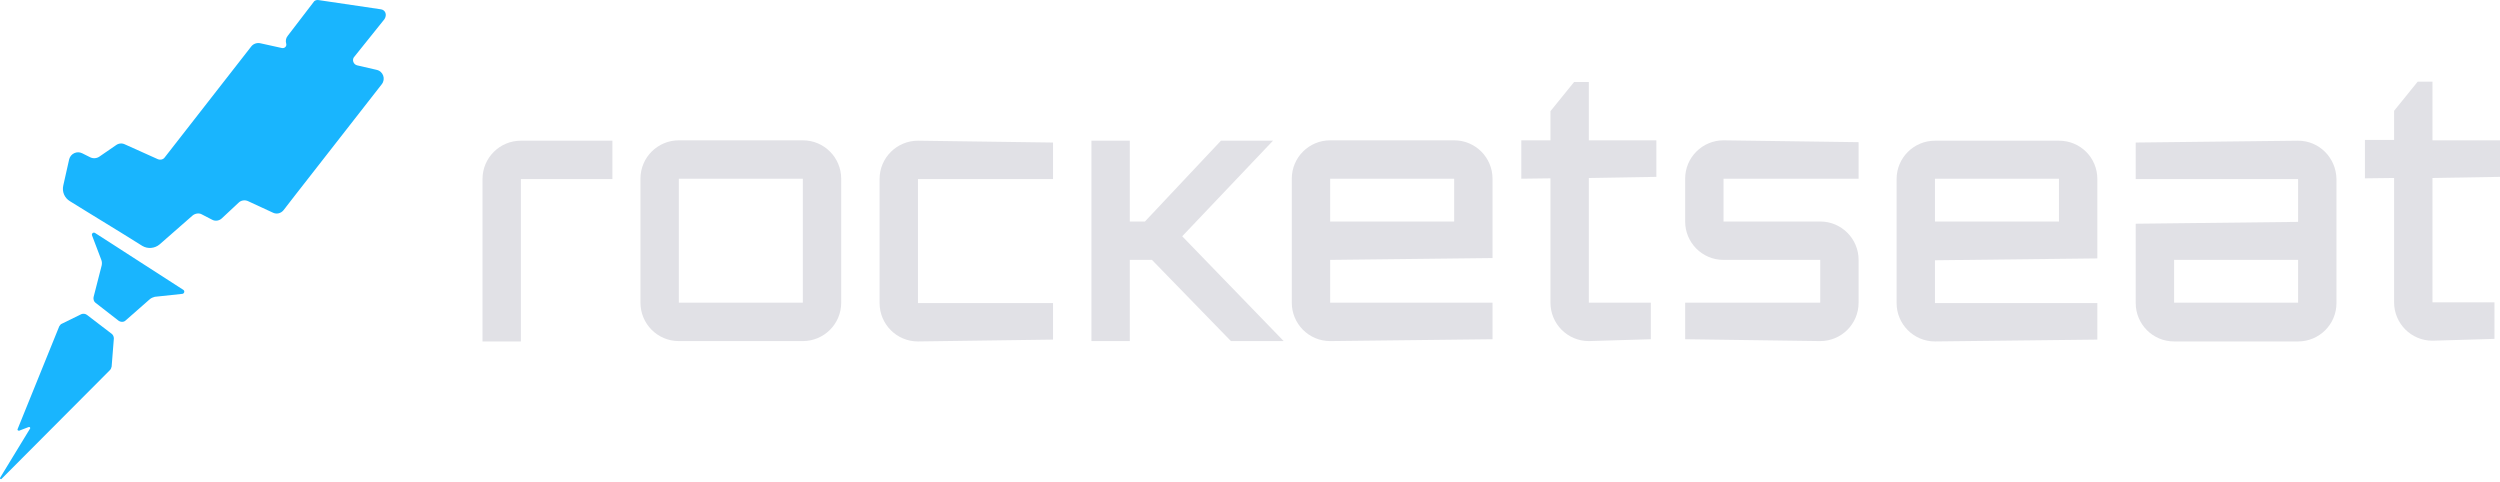
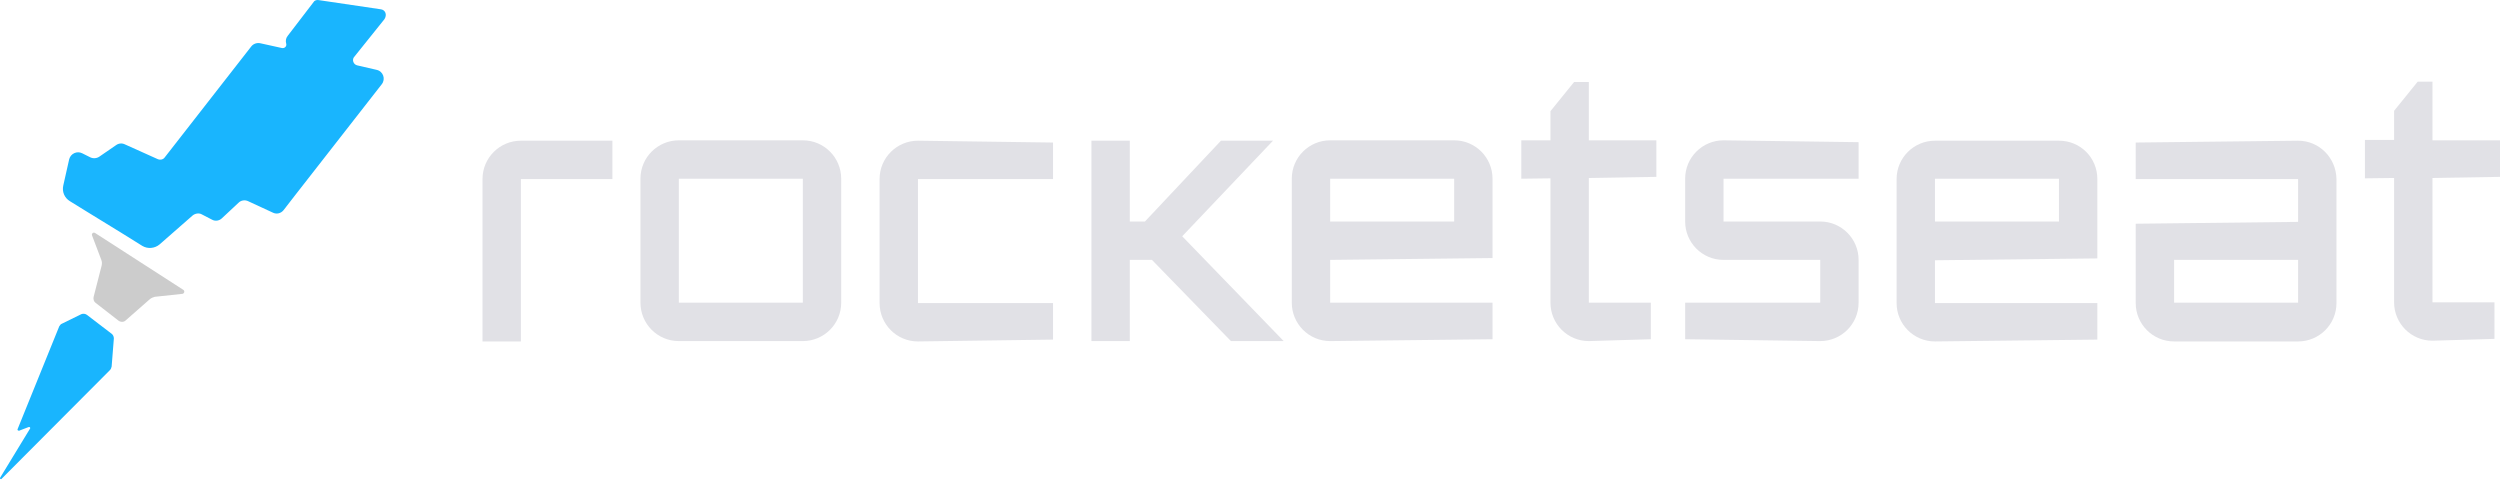
<svg xmlns="http://www.w3.org/2000/svg" width="192" height="37" viewBox="0 0 192 37" fill="none">
  <path d="M40.004 10.805C38.389 10.805 37.057 12.109 37.057 13.753V19.988V26.223H40.004V19.988V13.753H43.519H47.033V10.805H43.519H40.004Z" fill="#E1E1E6" />
  <path d="M64.604 18.486V13.725C64.604 12.109 63.3 10.777 61.657 10.777H56.895H52.134C50.519 10.777 49.187 12.081 49.187 13.725V18.486V23.247C49.187 24.863 50.49 26.195 52.134 26.195H56.895H61.657C63.272 26.195 64.604 24.891 64.604 23.247V18.486ZM61.657 18.486V23.247H56.895H52.134V18.486V13.725H56.895H61.657V18.486Z" fill="#E1E1E6" />
  <path d="M70.499 10.805C68.884 10.805 67.552 12.109 67.552 13.753V18.514V23.275C67.552 24.891 68.856 26.223 70.499 26.223L80.872 26.081V23.275H70.499V18.514V13.753H80.872V10.947L70.499 10.805Z" fill="#E1E1E6" />
  <path d="M97.766 10.805H93.769L87.931 17.012H86.769V10.805H83.822V18.486V26.195H86.769V19.959H88.243H88.47L94.535 26.195H98.587L90.794 18.146L97.766 10.805Z" fill="#E1E1E6" />
  <path d="M102.156 23.247V19.96L114.626 19.818V17.012V13.725C114.626 12.109 113.322 10.777 111.679 10.777H106.917H102.156C100.541 10.777 99.209 12.081 99.209 13.725V18.486V23.247C99.209 24.863 100.512 26.195 102.156 26.195L114.626 26.053V23.247H102.156ZM102.156 13.725H106.917H111.679V17.012H108.391H102.156V13.725Z" fill="#E1E1E6" />
  <path d="M122.023 6.299H120.889L119.075 8.538V10.777H116.836V13.725L119.075 13.696V23.247C119.075 24.863 120.379 26.195 122.023 26.195L126.784 26.053V23.247H122.023V13.668L127.209 13.583V10.777H122.023V6.299Z" fill="#E1E1E6" />
  <path d="M142.74 19.96C142.74 18.344 141.436 17.012 139.793 17.012H136.08H132.367V13.725H142.74V10.919L132.367 10.777C130.752 10.777 129.42 12.081 129.42 13.725V17.012C129.42 18.628 130.723 19.96 132.367 19.96H136.08H139.793V23.247H129.42V26.053L139.793 26.195C141.408 26.195 142.74 24.891 142.74 23.247V19.96Z" fill="#E1E1E6" />
  <path d="M158.129 10.805H153.368H148.606C146.991 10.805 145.659 12.109 145.659 13.753V18.514V23.275C145.659 24.891 146.963 26.223 148.606 26.223L161.076 26.081V23.275H148.606V19.988L161.076 19.846V17.04V13.753C161.076 12.109 159.773 10.805 158.129 10.805ZM158.129 17.012H148.606V13.725H153.368H158.129V17.012Z" fill="#E1E1E6" />
  <path d="M176.493 10.805L164.023 10.947V13.753H176.493V17.04L164.023 17.182V19.988V23.275C164.023 24.891 165.327 26.223 166.971 26.223H171.732H176.493C178.109 26.223 179.441 24.919 179.441 23.275V18.514V13.753C179.413 12.109 178.109 10.805 176.493 10.805ZM176.493 23.247H171.732H166.971V19.959H176.493V23.247Z" fill="#E1E1E6" />
  <path d="M186.814 13.668L192 13.583V10.777H186.814V6.271H185.68L183.866 8.51V10.749H181.627V13.696L183.866 13.668V23.219C183.866 24.834 185.17 26.166 186.814 26.166L191.575 26.025V23.219H186.814V13.668Z" fill="#E1E1E6" />
  <path d="M29.264 0.716L24.474 0.008C24.332 -0.021 24.191 0.036 24.134 0.093L22.093 2.757C21.952 2.927 21.923 3.153 21.98 3.352C22.037 3.55 21.867 3.72 21.668 3.692L19.996 3.323C19.741 3.267 19.458 3.352 19.288 3.579L12.656 12.081C12.542 12.251 12.316 12.307 12.117 12.223L9.595 11.089C9.368 10.976 9.113 11.004 8.915 11.146L7.639 12.024C7.441 12.166 7.158 12.194 6.931 12.081L6.307 11.769C5.911 11.571 5.429 11.797 5.315 12.223L4.862 14.235C4.749 14.716 4.947 15.198 5.372 15.453L6.336 16.049L9.425 17.947L10.927 18.883C11.352 19.138 11.891 19.081 12.259 18.769L14.781 16.559C14.98 16.389 15.291 16.332 15.518 16.474L16.283 16.87C16.538 17.012 16.85 16.955 17.049 16.757L18.324 15.567C18.522 15.368 18.834 15.34 19.061 15.453L20.96 16.332C21.243 16.474 21.583 16.389 21.782 16.134L22.66 15L29.32 6.469C29.632 6.072 29.434 5.477 28.924 5.364L27.45 5.024C27.138 4.967 26.996 4.57 27.223 4.344L29.519 1.481C29.745 1.141 29.604 0.773 29.264 0.716Z" fill="#19B5FE" />
-   <path d="M7.299 17.891C7.157 17.806 7.015 17.947 7.072 18.089L7.781 19.959C7.837 20.101 7.837 20.243 7.809 20.385L7.185 22.822C7.157 22.992 7.214 23.162 7.327 23.247L9.113 24.636C9.283 24.749 9.509 24.749 9.651 24.608L11.522 22.964C11.635 22.879 11.777 22.822 11.89 22.794L14.016 22.567C14.157 22.539 14.214 22.34 14.072 22.255L7.299 17.891Z" fill="#19B5FE" />
+   <path d="M7.299 17.891C7.157 17.806 7.015 17.947 7.072 18.089L7.781 19.959C7.837 20.101 7.837 20.243 7.809 20.385L7.185 22.822C7.157 22.992 7.214 23.162 7.327 23.247L9.113 24.636C9.283 24.749 9.509 24.749 9.651 24.608L11.522 22.964C11.635 22.879 11.777 22.822 11.89 22.794L14.016 22.567C14.157 22.539 14.214 22.34 14.072 22.255L7.299 17.891Z" fill="#cccccc" />
  <path d="M6.676 24.182C6.562 24.097 6.392 24.069 6.25 24.126L4.748 24.863C4.663 24.891 4.607 24.976 4.55 25.061L1.347 32.968C1.347 32.996 1.347 32.996 1.347 33.025C1.376 33.053 1.404 33.081 1.461 33.081L2.198 32.798C2.226 32.798 2.254 32.798 2.283 32.798C2.311 32.826 2.339 32.883 2.311 32.911L0.015 36.681C-0.041 36.766 0.072 36.851 0.129 36.766L8.433 28.434C8.518 28.349 8.546 28.264 8.574 28.15L8.744 25.996C8.744 25.855 8.688 25.741 8.603 25.656L6.676 24.182Z" fill="#19B5FE" />
</svg>
